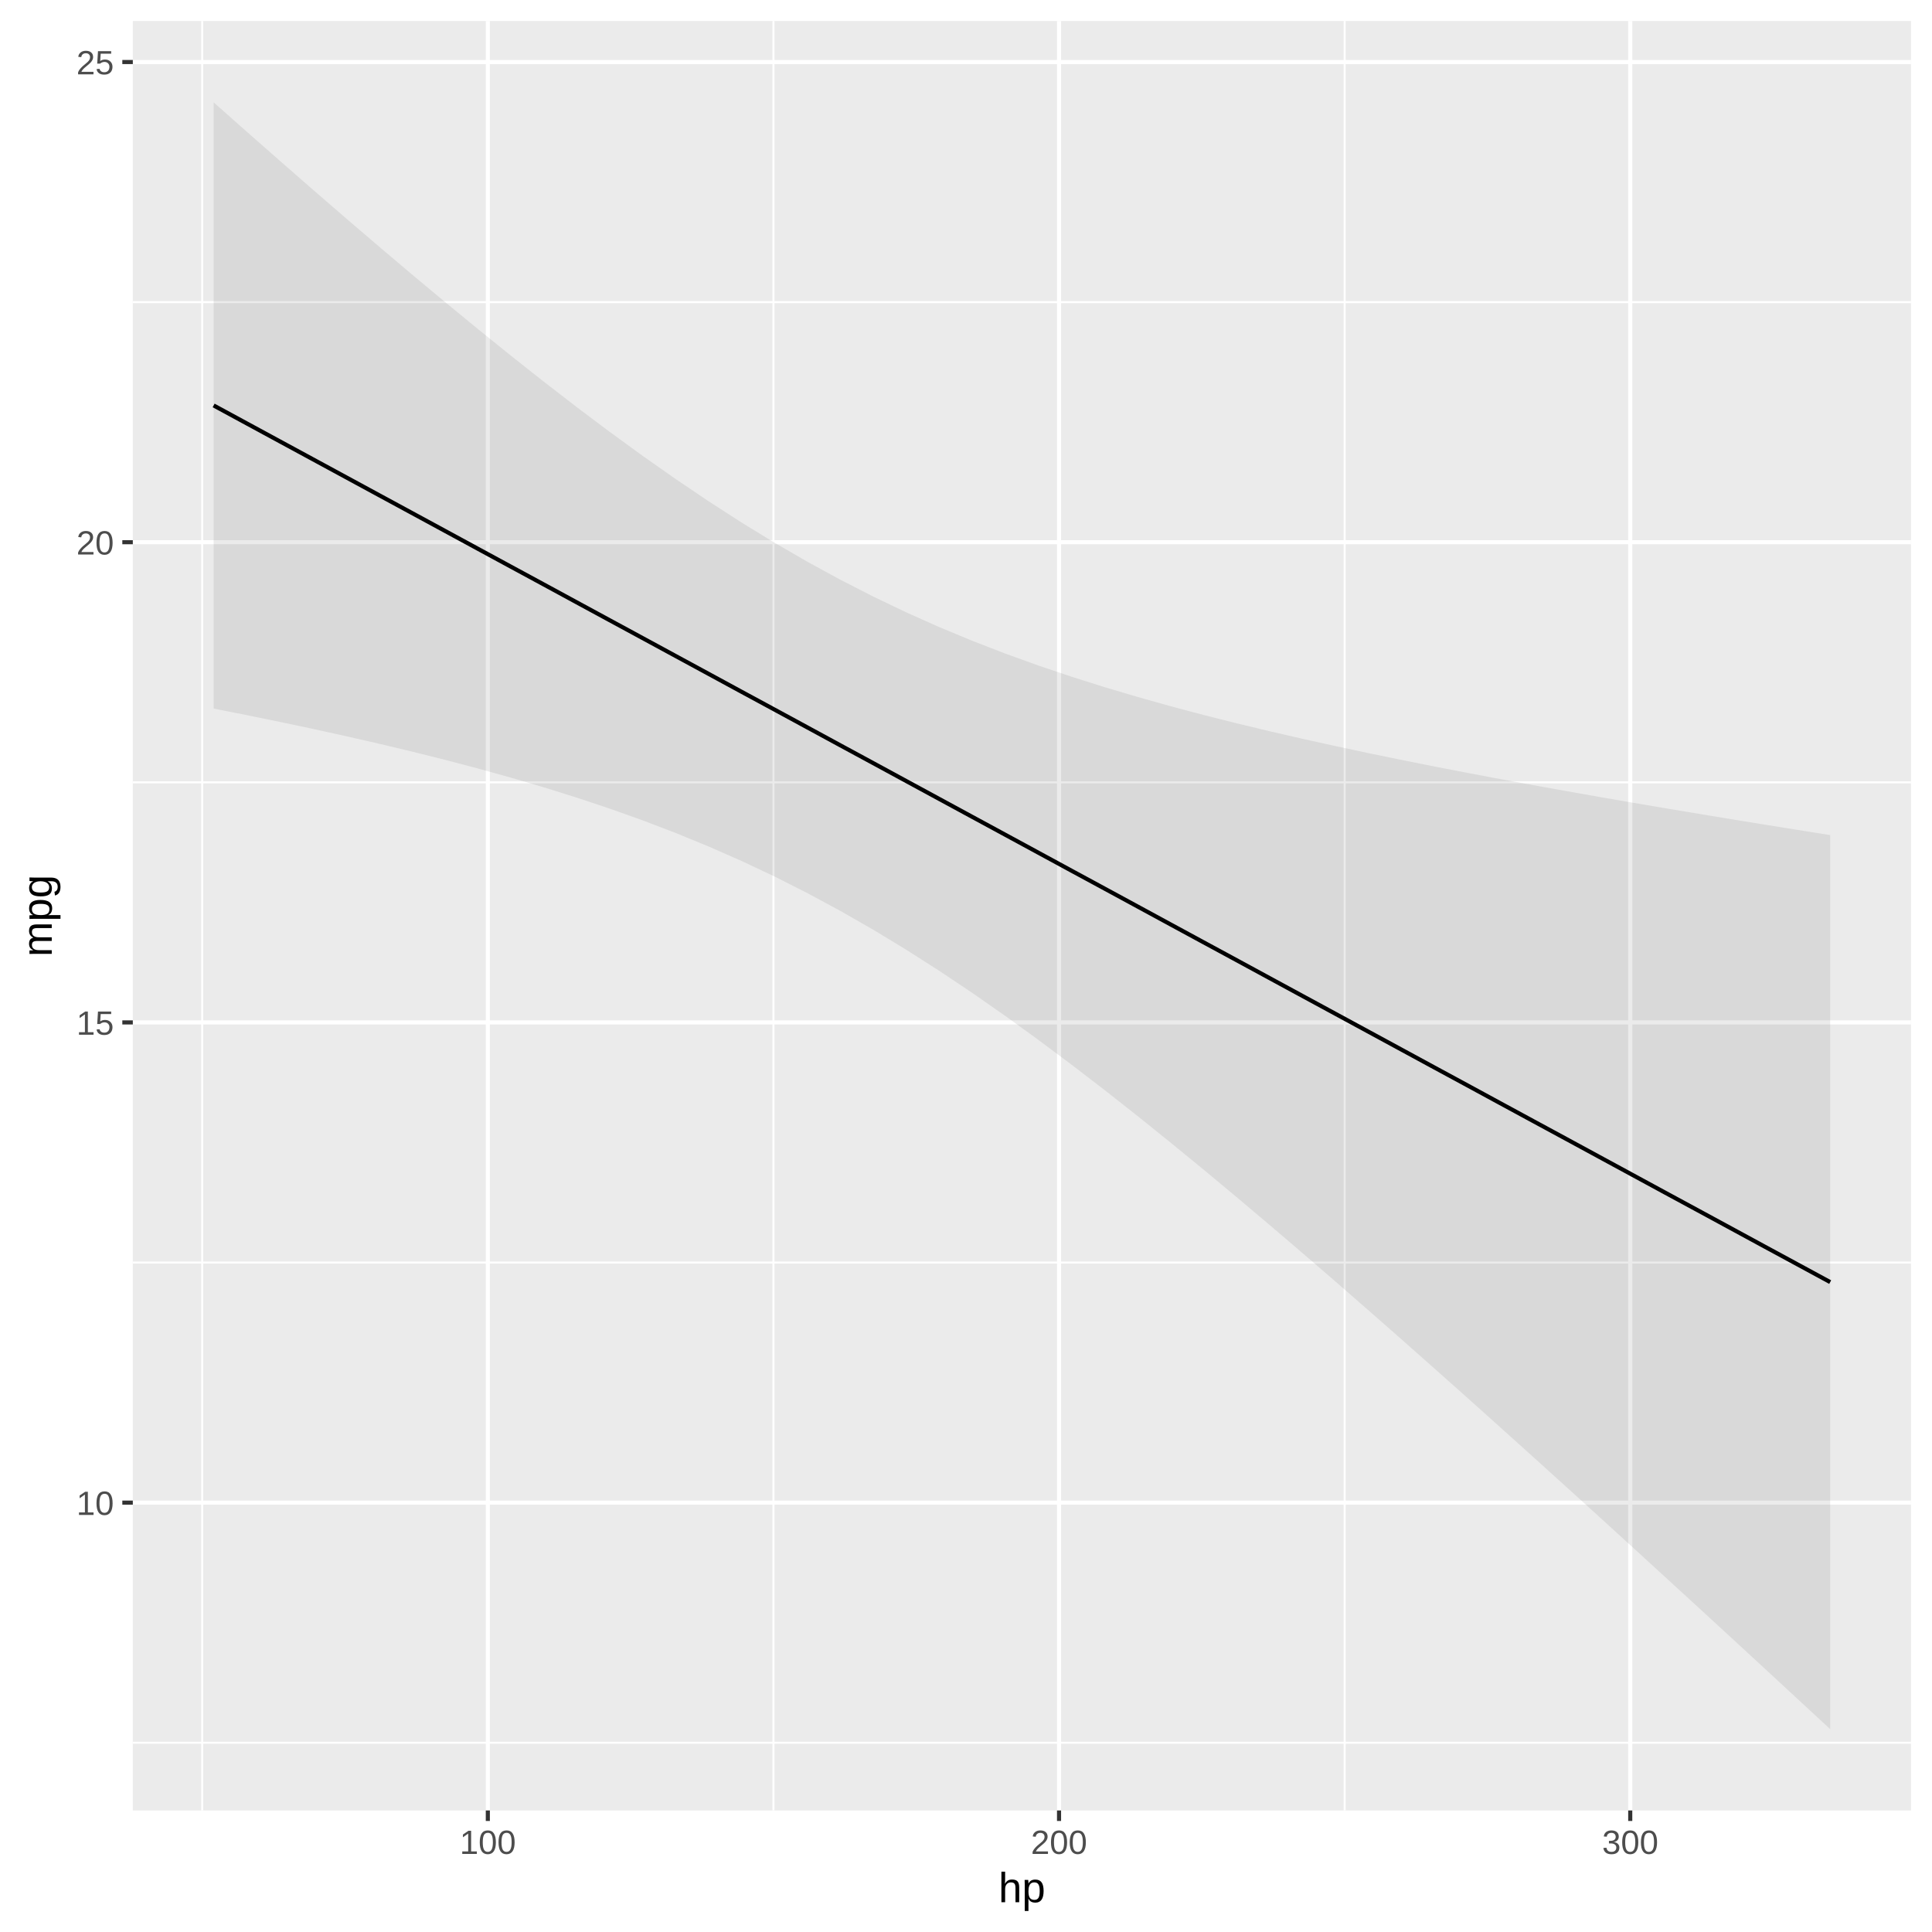
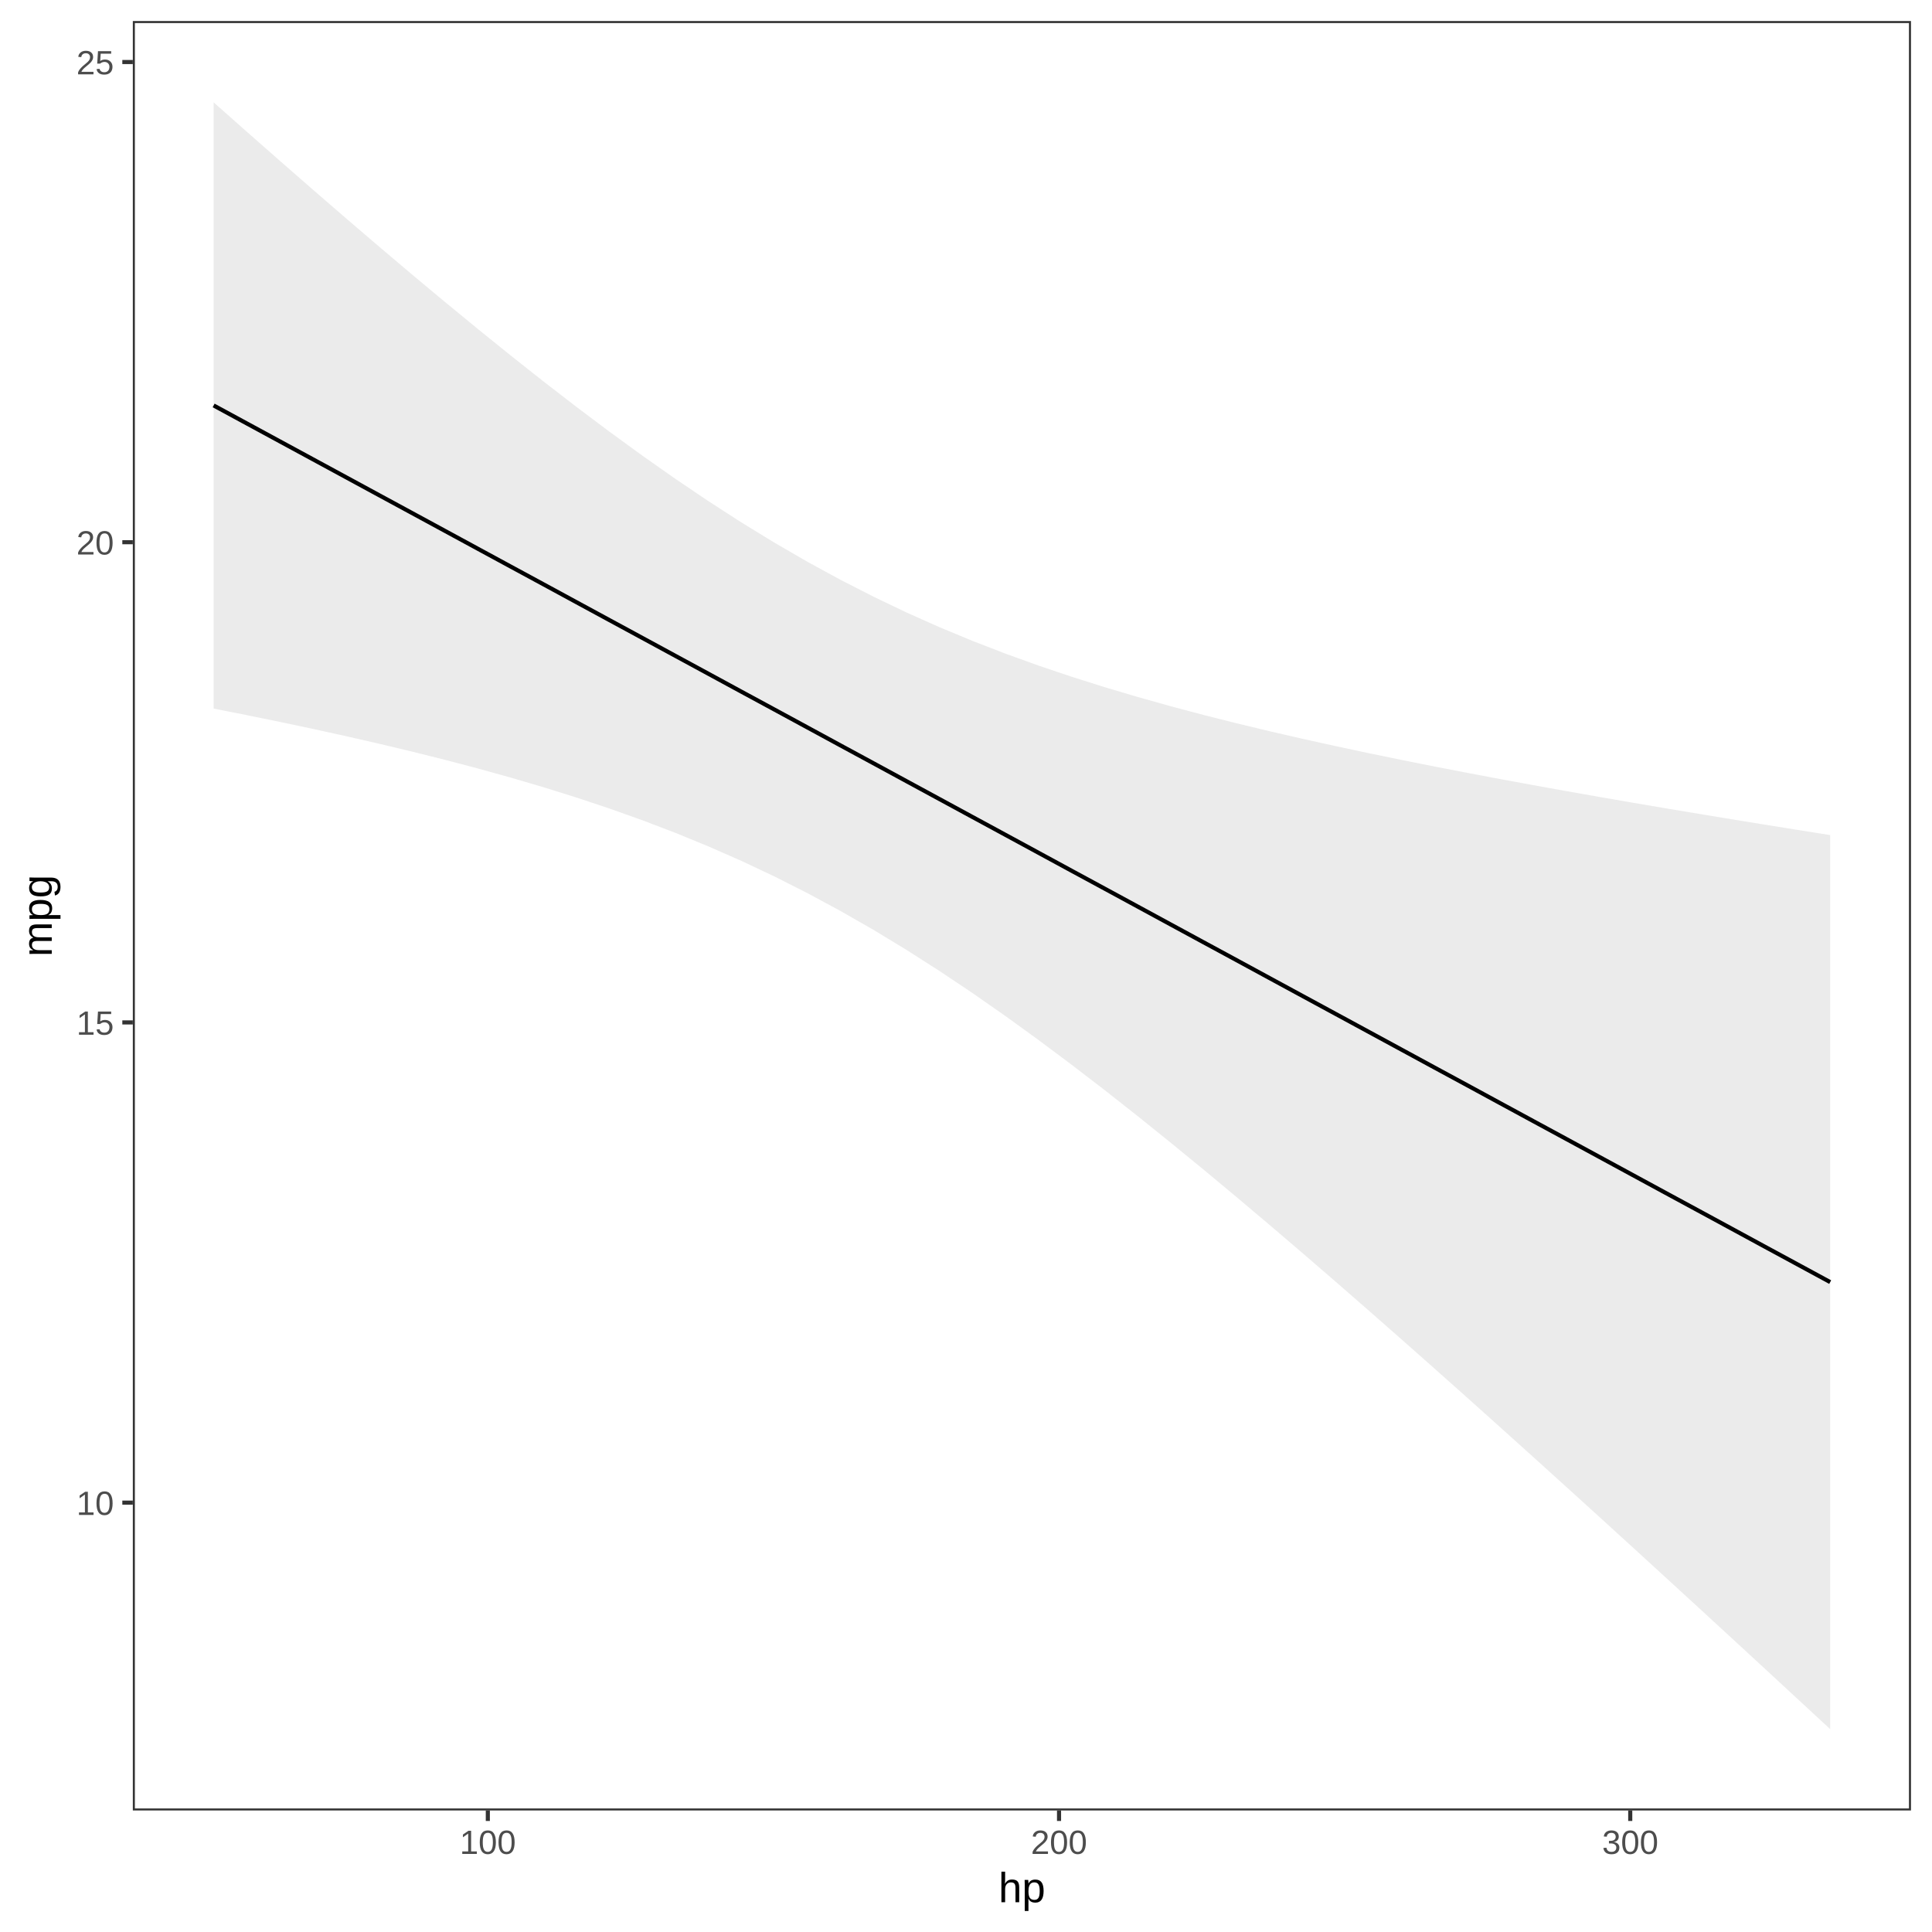
<svg xmlns="http://www.w3.org/2000/svg" class="svglite" width="504.00pt" height="504.00pt" viewBox="0 0 504.00 504.00">
  <defs>
    <style type="text/css">
    .svglite line, .svglite polyline, .svglite polygon, .svglite path, .svglite rect, .svglite circle {
      fill: none;
      stroke: #000000;
      stroke-linecap: round;
      stroke-linejoin: round;
      stroke-miterlimit: 10.00;
    }
    .svglite text {
      white-space: pre;
    }
  </style>
  </defs>
  <rect width="100%" height="100%" style="stroke: none; fill: #FFFFFF;" />
  <defs>
    <clipPath id="cpMC4wMHw1MDQuMDB8MC4wMHw1MDQuMDA=">
      <rect x="0.00" y="0.00" width="504.00" height="504.00" />
    </clipPath>
  </defs>
  <g clip-path="url(#cpMC4wMHw1MDQuMDB8MC4wMHw1MDQuMDA=)">
    <rect x="0.00" y="0.00" width="504.00" height="504.00" style="stroke-width: 1.07; stroke: #FFFFFF; fill: #FFFFFF;" />
  </g>
  <defs>
    <clipPath id="cpMzQuNjV8NDk4LjUyfDUuNDh8NDcyLjI5">
      <rect x="34.65" y="5.48" width="463.87" height="466.82" />
    </clipPath>
  </defs>
  <g clip-path="url(#cpMzQuNjV8NDk4LjUyfDUuNDh8NDcyLjI5)">
-     <rect x="34.65" y="5.48" width="463.87" height="466.82" style="stroke-width: 1.07; stroke: none; fill: #EBEBEB;" />
-     <polyline points="34.65,454.63 498.52,454.63 " style="stroke-width: 0.53; stroke: #FFFFFF; stroke-linecap: butt;" />
-     <polyline points="34.65,329.36 498.52,329.36 " style="stroke-width: 0.53; stroke: #FFFFFF; stroke-linecap: butt;" />
-     <polyline points="34.65,204.09 498.52,204.09 " style="stroke-width: 0.53; stroke: #FFFFFF; stroke-linecap: butt;" />
-     <polyline points="34.65,78.82 498.52,78.82 " style="stroke-width: 0.53; stroke: #FFFFFF; stroke-linecap: butt;" />
-     <polyline points="52.75,472.29 52.75,5.48 " style="stroke-width: 0.53; stroke: #FFFFFF; stroke-linecap: butt;" />
-     <polyline points="201.77,472.29 201.77,5.48 " style="stroke-width: 0.53; stroke: #FFFFFF; stroke-linecap: butt;" />
-     <polyline points="350.78,472.29 350.78,5.48 " style="stroke-width: 0.53; stroke: #FFFFFF; stroke-linecap: butt;" />
-     <polyline points="34.65,391.99 498.52,391.99 " style="stroke-width: 1.07; stroke: #FFFFFF; stroke-linecap: butt;" />
-     <polyline points="34.65,266.72 498.52,266.72 " style="stroke-width: 1.07; stroke: #FFFFFF; stroke-linecap: butt;" />
-     <polyline points="34.65,141.45 498.52,141.45 " style="stroke-width: 1.07; stroke: #FFFFFF; stroke-linecap: butt;" />
-     <polyline points="34.65,16.18 498.52,16.18 " style="stroke-width: 1.07; stroke: #FFFFFF; stroke-linecap: butt;" />
-     <polyline points="127.26,472.29 127.26,5.48 " style="stroke-width: 1.07; stroke: #FFFFFF; stroke-linecap: butt;" />
-     <polyline points="276.27,472.29 276.27,5.48 " style="stroke-width: 1.07; stroke: #FFFFFF; stroke-linecap: butt;" />
-     <polyline points="425.28,472.29 425.28,5.48 " style="stroke-width: 1.07; stroke: #FFFFFF; stroke-linecap: butt;" />
+     <rect x="34.65" y="5.48" width="463.87" height="466.82" style="stroke-width: 1.07; stroke: none; fill: #FFFFFF;" />
    <polygon points="55.73,26.70 64.34,34.33 72.95,41.90 81.55,49.41 90.16,56.86 98.77,64.23 107.37,71.51 115.98,78.69 124.58,85.76 133.19,92.71 141.80,99.52 150.40,106.16 159.01,112.63 167.61,118.89 176.22,124.94 184.83,130.75 193.43,136.30 202.04,141.57 210.65,146.56 219.25,151.25 227.86,155.65 236.46,159.77 245.07,163.61 253.68,167.18 262.28,170.51 270.89,173.62 279.49,176.52 288.10,179.24 296.71,181.80 305.31,184.21 313.92,186.50 322.53,188.67 331.13,190.74 339.74,192.72 348.34,194.62 356.95,196.46 365.56,198.23 374.16,199.95 382.77,201.61 391.37,203.24 399.98,204.82 408.59,206.37 417.19,207.89 425.80,209.38 434.40,210.84 443.01,212.28 451.62,213.70 460.22,215.10 468.83,216.48 477.44,217.85 477.44,451.08 468.83,443.11 460.22,435.15 451.62,427.22 443.01,419.30 434.40,411.41 425.80,403.54 417.19,395.69 408.59,387.88 399.98,380.09 391.37,372.34 382.77,364.63 374.16,356.97 365.56,349.35 356.95,341.79 348.34,334.28 339.74,326.85 331.13,319.50 322.53,312.24 313.92,305.07 305.31,298.02 296.71,291.10 288.10,284.32 279.49,277.71 270.89,271.28 262.28,265.05 253.68,259.05 245.07,253.29 236.46,247.79 227.86,242.57 219.25,237.64 210.65,233.00 202.04,228.65 193.43,224.59 184.83,220.81 176.22,217.28 167.61,213.99 159.01,210.93 150.40,208.06 141.80,205.37 133.19,202.84 124.58,200.45 115.98,198.19 107.37,196.04 98.77,193.99 90.16,192.02 81.55,190.13 72.95,188.31 64.34,186.55 55.73,184.84 " style="stroke-width: 0.00; stroke: none; stroke-linecap: butt; fill: #333333; fill-opacity: 0.10;" />
    <polyline points="55.73,26.70 64.34,34.33 72.95,41.90 81.55,49.41 90.16,56.86 98.77,64.23 107.37,71.51 115.98,78.69 124.58,85.76 133.19,92.71 141.80,99.52 150.40,106.16 159.01,112.63 167.61,118.89 176.22,124.94 184.83,130.75 193.43,136.30 202.04,141.57 210.65,146.56 219.25,151.25 227.86,155.65 236.46,159.77 245.07,163.61 253.68,167.18 262.28,170.51 270.89,173.62 279.49,176.52 288.10,179.24 296.71,181.80 305.31,184.21 313.92,186.50 322.53,188.67 331.13,190.74 339.74,192.72 348.34,194.62 356.95,196.46 365.56,198.23 374.16,199.95 382.77,201.61 391.37,203.24 399.98,204.82 408.59,206.37 417.19,207.89 425.80,209.38 434.40,210.84 443.01,212.28 451.62,213.70 460.22,215.10 468.83,216.48 477.44,217.85 " style="stroke-width: 1.07; stroke: none; stroke-linecap: butt;" />
    <polyline points="477.44,451.08 468.83,443.11 460.22,435.15 451.62,427.22 443.01,419.30 434.40,411.41 425.80,403.54 417.19,395.69 408.59,387.88 399.98,380.09 391.37,372.34 382.77,364.63 374.16,356.97 365.56,349.35 356.95,341.79 348.34,334.28 339.74,326.85 331.13,319.50 322.53,312.24 313.92,305.07 305.31,298.02 296.71,291.10 288.10,284.32 279.49,277.71 270.89,271.28 262.28,265.05 253.68,259.05 245.07,253.29 236.46,247.79 227.86,242.57 219.25,237.64 210.65,233.00 202.04,228.65 193.43,224.59 184.83,220.81 176.22,217.28 167.61,213.99 159.01,210.93 150.40,208.06 141.80,205.37 133.19,202.84 124.58,200.45 115.98,198.19 107.37,196.04 98.77,193.99 90.16,192.02 81.55,190.13 72.95,188.31 64.34,186.55 55.73,184.84 " style="stroke-width: 1.07; stroke: none; stroke-linecap: butt;" />
    <polyline points="55.73,105.77 64.34,110.44 72.95,115.11 81.55,119.77 90.16,124.44 98.77,129.11 107.37,133.77 115.98,138.44 124.58,143.11 133.19,147.78 141.80,152.44 150.40,157.11 159.01,161.78 167.61,166.44 176.22,171.11 184.83,175.78 193.43,180.45 202.04,185.11 210.65,189.78 219.25,194.45 227.86,199.11 236.46,203.78 245.07,208.45 253.68,213.12 262.28,217.78 270.89,222.45 279.49,227.12 288.10,231.78 296.71,236.45 305.31,241.12 313.92,245.79 322.53,250.45 331.13,255.12 339.74,259.79 348.34,264.45 356.95,269.12 365.56,273.79 374.16,278.46 382.77,283.12 391.37,287.79 399.98,292.46 408.59,297.12 417.19,301.79 425.80,306.46 434.40,311.13 443.01,315.79 451.62,320.46 460.22,325.13 468.83,329.79 477.44,334.46 " style="stroke-width: 1.07; stroke-linecap: butt;" />
+     <rect x="34.65" y="5.48" width="463.87" height="466.82" style="stroke-width: 1.07; stroke: #333333;" />
  </g>
  <g clip-path="url(#cpMC4wMHw1MDQuMDB8MC4wMHw1MDQuMDA=)">
    <text x="29.72" y="395.20" text-anchor="end" style="font-size: 8.80px;fill: #4D4D4D; font-family: &quot;Arimo&quot;;" textLength="11.19px" lengthAdjust="spacingAndGlyphs">10</text>
    <text x="29.72" y="269.93" text-anchor="end" style="font-size: 8.80px;fill: #4D4D4D; font-family: &quot;Arimo&quot;;" textLength="11.19px" lengthAdjust="spacingAndGlyphs">15</text>
    <text x="29.72" y="144.66" text-anchor="end" style="font-size: 8.80px;fill: #4D4D4D; font-family: &quot;Arimo&quot;;" textLength="11.19px" lengthAdjust="spacingAndGlyphs">20</text>
    <text x="29.72" y="19.39" text-anchor="end" style="font-size: 8.80px;fill: #4D4D4D; font-family: &quot;Arimo&quot;;" textLength="11.19px" lengthAdjust="spacingAndGlyphs">25</text>
    <polyline points="31.91,391.99 34.65,391.99 " style="stroke-width: 1.07; stroke: #333333; stroke-linecap: butt;" />
    <polyline points="31.91,266.72 34.65,266.72 " style="stroke-width: 1.07; stroke: #333333; stroke-linecap: butt;" />
    <polyline points="31.91,141.45 34.65,141.45 " style="stroke-width: 1.07; stroke: #333333; stroke-linecap: butt;" />
    <polyline points="31.91,16.18 34.65,16.18 " style="stroke-width: 1.07; stroke: #333333; stroke-linecap: butt;" />
    <polyline points="127.26,475.03 127.26,472.29 " style="stroke-width: 1.07; stroke: #333333; stroke-linecap: butt;" />
    <polyline points="276.27,475.03 276.27,472.29 " style="stroke-width: 1.07; stroke: #333333; stroke-linecap: butt;" />
    <polyline points="425.28,475.03 425.28,472.29 " style="stroke-width: 1.07; stroke: #333333; stroke-linecap: butt;" />
    <text x="127.26" y="483.64" text-anchor="middle" style="font-size: 8.80px;fill: #4D4D4D; font-family: &quot;Arimo&quot;;" textLength="16.78px" lengthAdjust="spacingAndGlyphs">100</text>
    <text x="276.27" y="483.64" text-anchor="middle" style="font-size: 8.80px;fill: #4D4D4D; font-family: &quot;Arimo&quot;;" textLength="16.78px" lengthAdjust="spacingAndGlyphs">200</text>
    <text x="425.28" y="483.64" text-anchor="middle" style="font-size: 8.80px;fill: #4D4D4D; font-family: &quot;Arimo&quot;;" textLength="16.78px" lengthAdjust="spacingAndGlyphs">300</text>
    <text x="266.59" y="496.23" text-anchor="middle" style="font-size: 11.00px; font-family: &quot;Arimo&quot;;" textLength="13.95px" lengthAdjust="spacingAndGlyphs">hp</text>
    <text transform="translate(13.50,238.89) rotate(-90)" text-anchor="middle" style="font-size: 11.00px; font-family: &quot;Arimo&quot;;" textLength="24.68px" lengthAdjust="spacingAndGlyphs">mpg</text>
  </g>
</svg>
